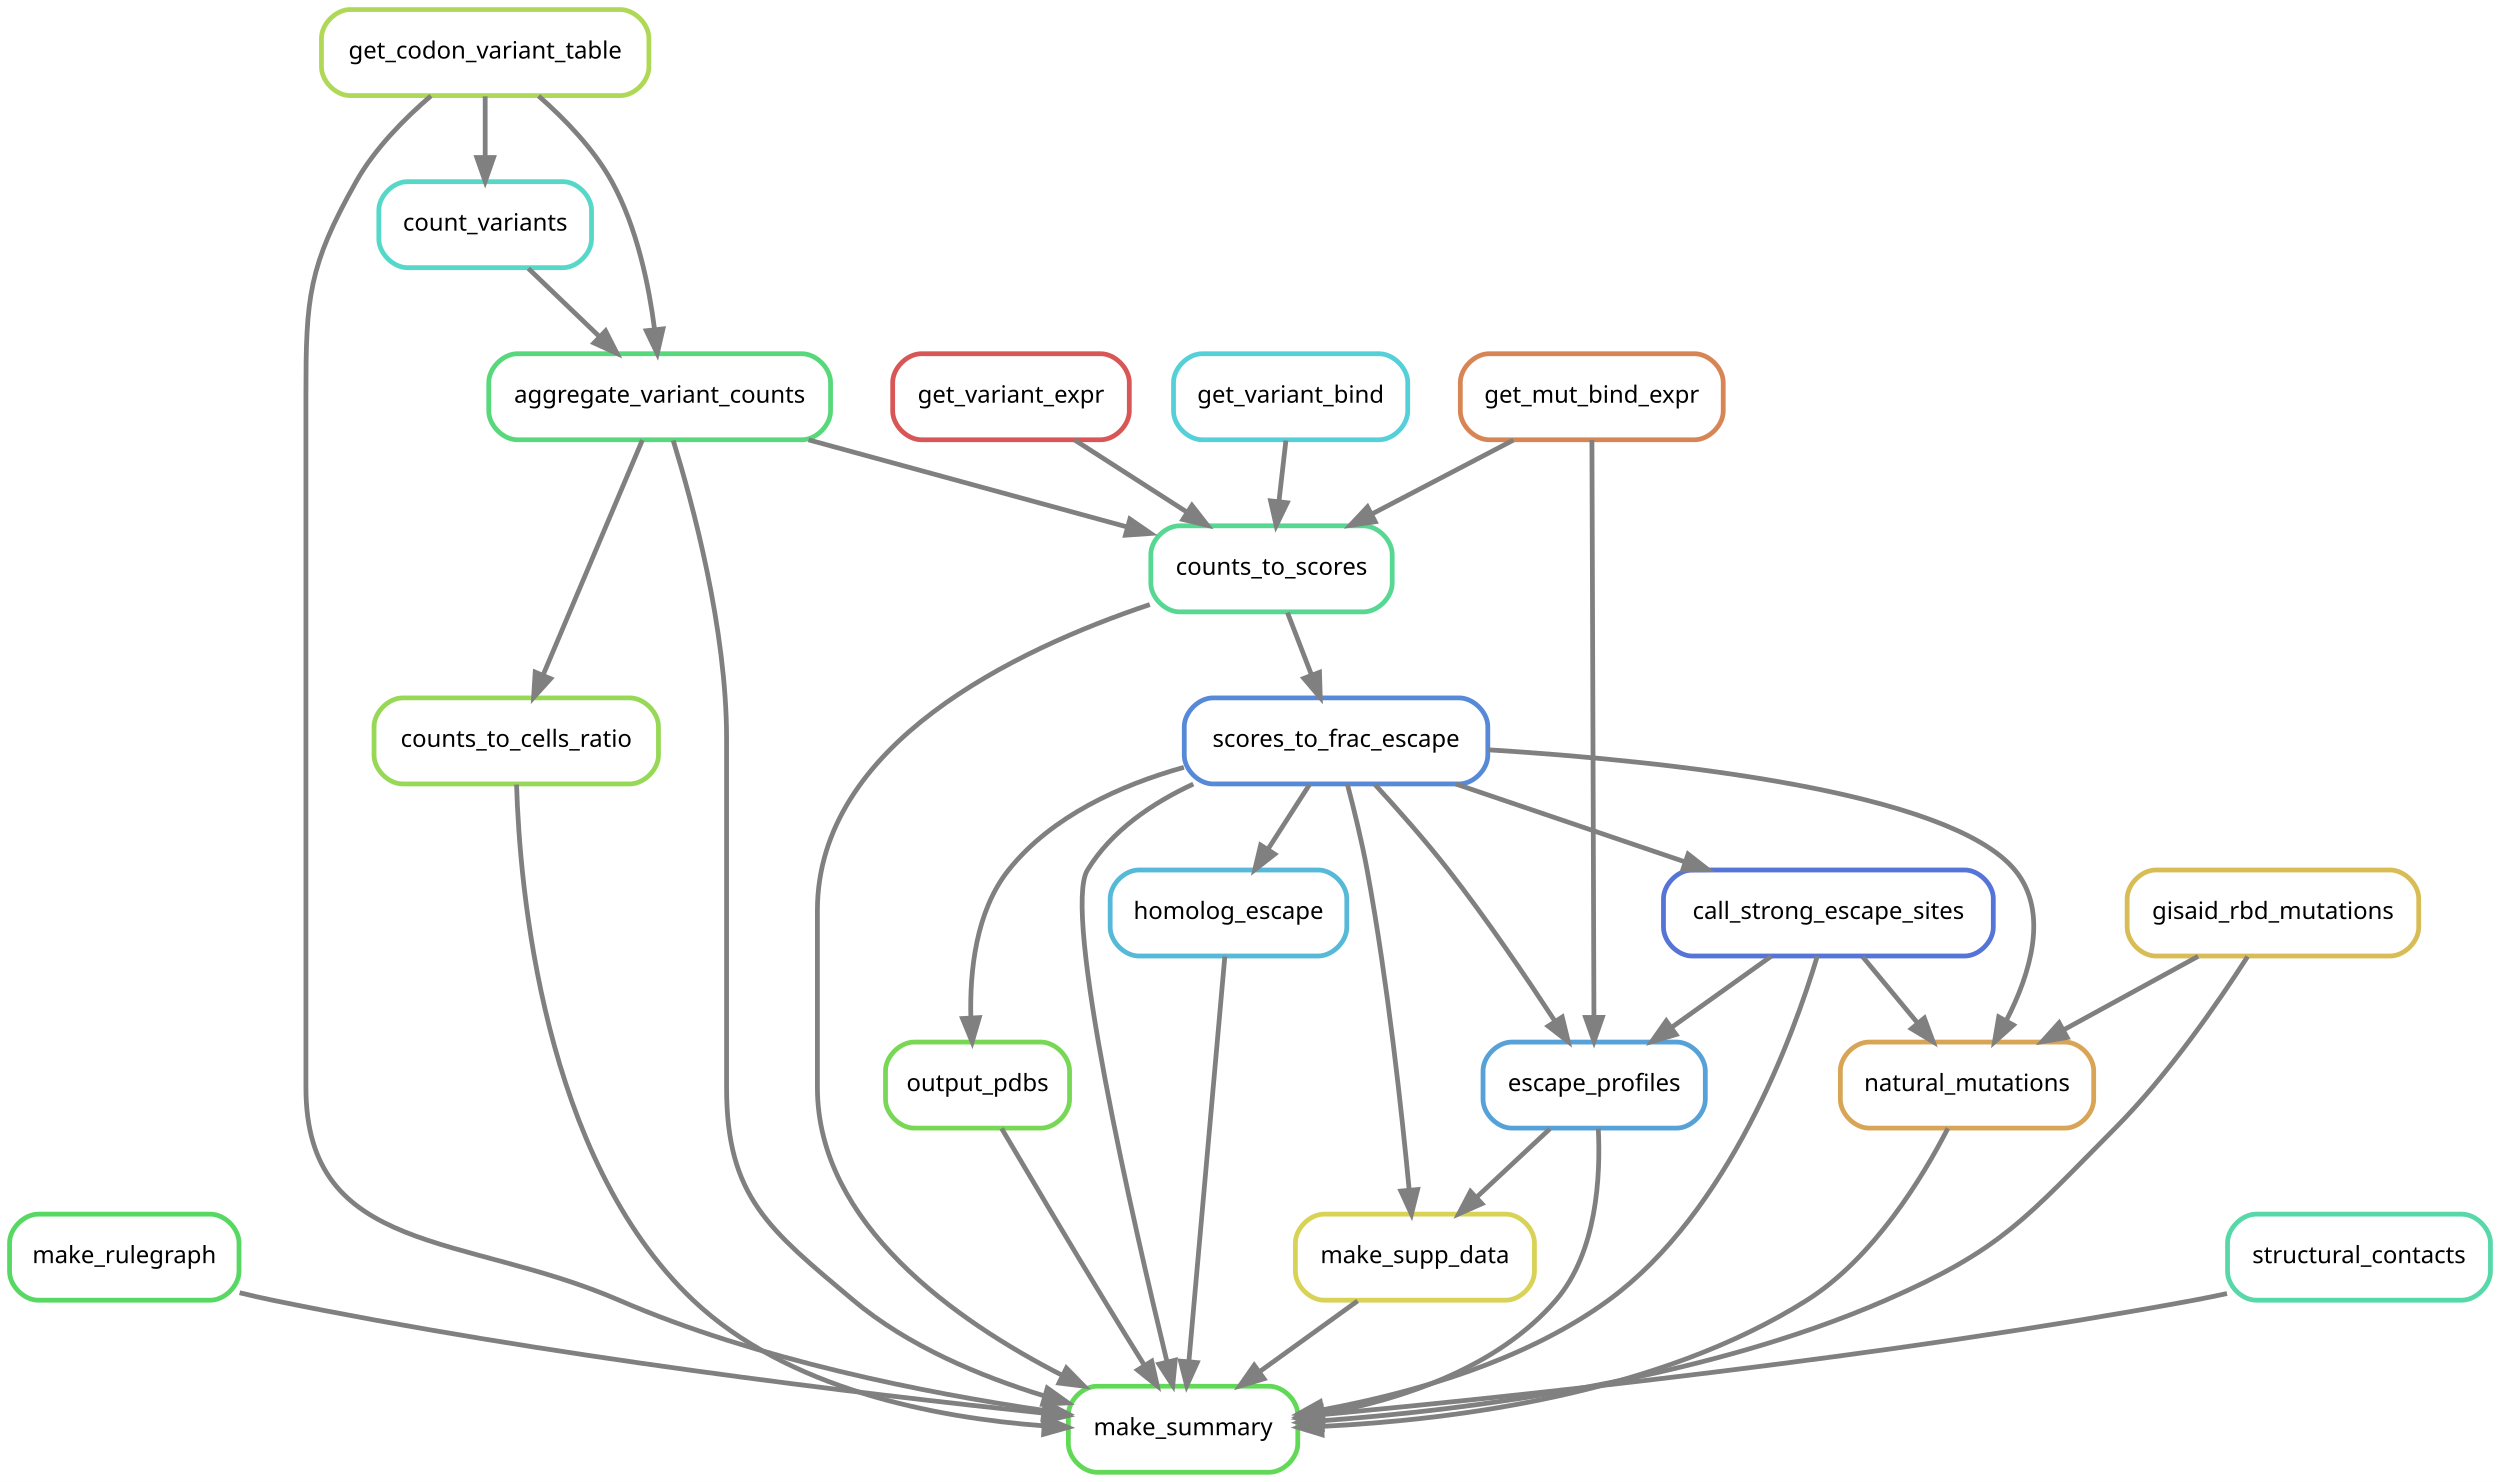
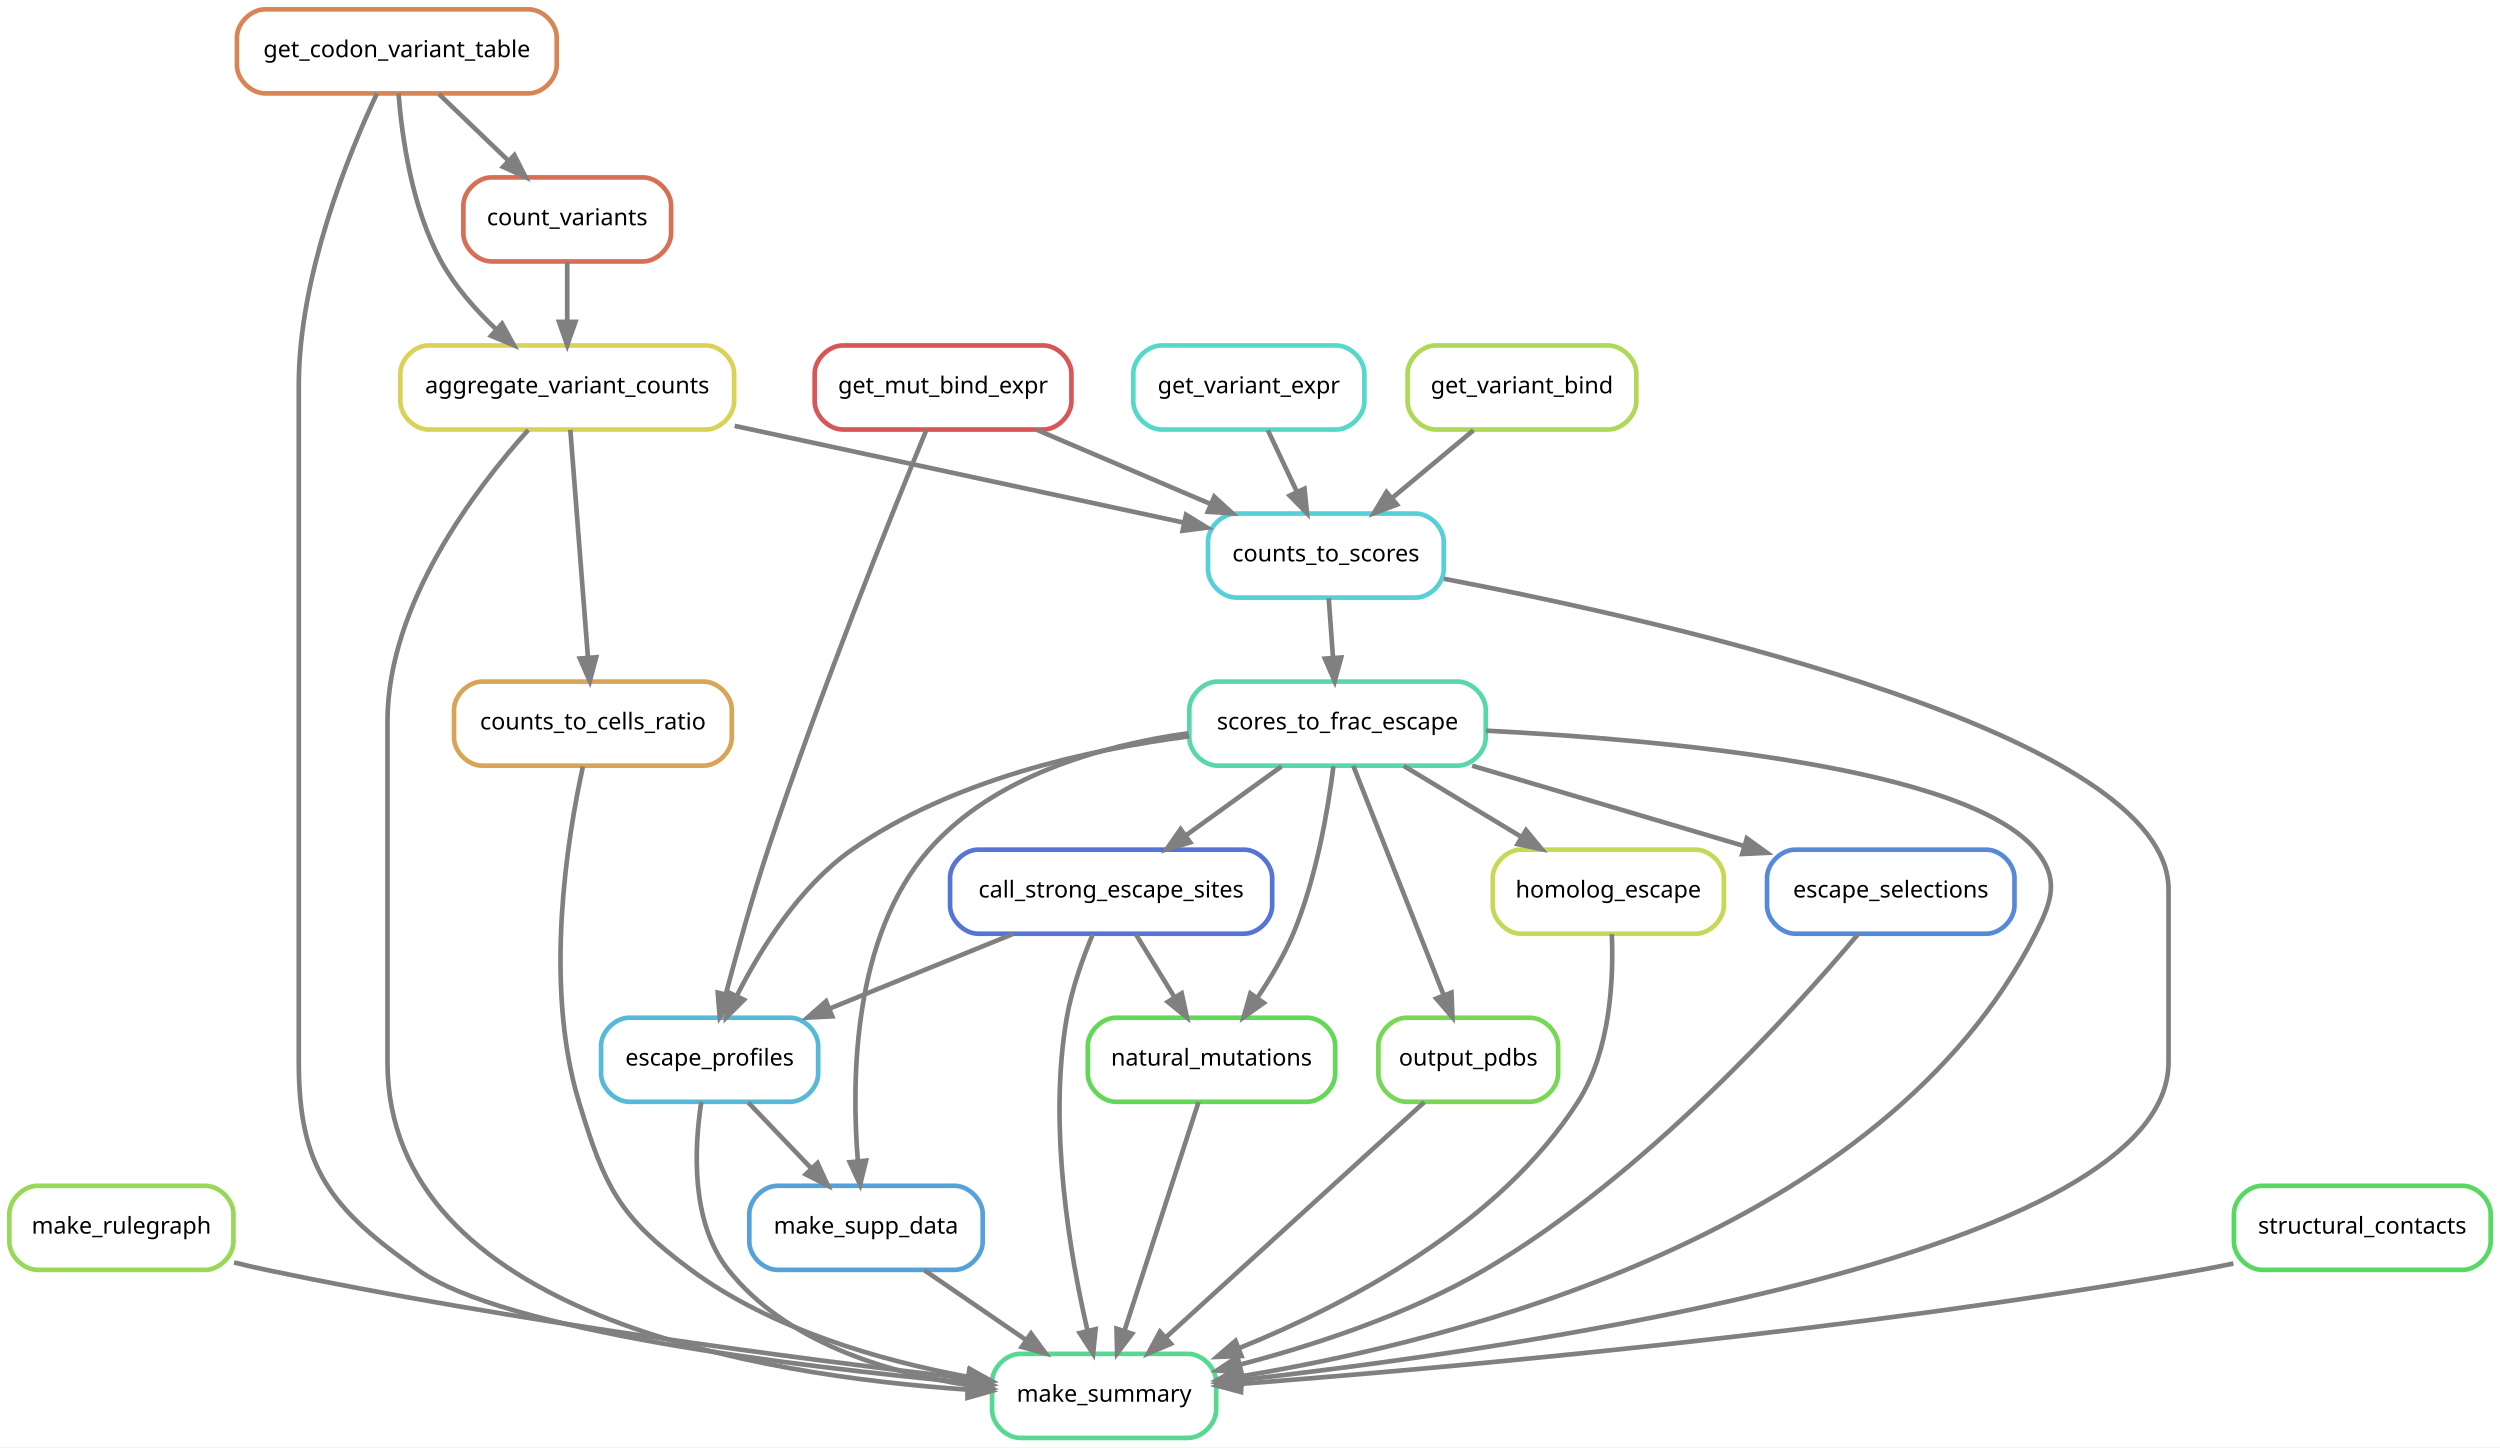
- <svg xmlns="http://www.w3.org/2000/svg" width="1046pt" height="620pt" viewBox="0.00 0.00 1046.00 620.00">
+ <svg xmlns="http://www.w3.org/2000/svg" width="1071pt" height="620pt" viewBox="0.00 0.00 1071.00 620.00">
  <g id="graph0" class="graph" transform="scale(1 1) rotate(0) translate(4 616)">
-     <polygon fill="white" stroke="none" points="-4,4 -4,-616 1042,-616 1042,4 -4,4" />
+     <polygon fill="white" stroke="none" points="-4,4 -4,-616 1067,-616 1067,4 -4,4" />
    <g id="node1" class="node">
-       <path fill="none" stroke="#61d856" stroke-width="2" d="M527,-36C527,-36 455,-36 455,-36 449,-36 443,-30 443,-24 443,-24 443,-12 443,-12 443,-6 449,-0 455,-0 455,-0 527,-0 527,-0 533,-0 539,-6 539,-12 539,-12 539,-24 539,-24 539,-30 533,-36 527,-36" />
-       <text text-anchor="middle" x="491" y="-15.5" font-family="sans" font-size="10.00">make_summary</text>
+       <path fill="none" stroke="#56d892" stroke-width="2" d="M505,-36C505,-36 433,-36 433,-36 427,-36 421,-30 421,-24 421,-24 421,-12 421,-12 421,-6 427,-0 433,-0 433,-0 505,-0 505,-0 511,-0 517,-6 517,-12 517,-12 517,-24 517,-24 517,-30 511,-36 505,-36" />
+       <text text-anchor="middle" x="469" y="-15.5" font-family="sans" font-size="10.00">make_summary</text>
    </g>
    <g id="node2" class="node">
-       <path fill="none" stroke="#56d863" stroke-width="2" d="M84,-108C84,-108 12,-108 12,-108 6,-108 0,-102 0,-96 0,-96 0,-84 0,-84 0,-78 6,-72 12,-72 12,-72 84,-72 84,-72 90,-72 96,-78 96,-84 96,-84 96,-96 96,-96 96,-102 90,-108 84,-108" />
+       <path fill="none" stroke="#97d856" stroke-width="2" d="M84,-108C84,-108 12,-108 12,-108 6,-108 0,-102 0,-96 0,-96 0,-84 0,-84 0,-78 6,-72 12,-72 12,-72 84,-72 84,-72 90,-72 96,-78 96,-84 96,-84 96,-96 96,-96 96,-102 90,-108 84,-108" />
      <text text-anchor="middle" x="48" y="-87.5" font-family="sans" font-size="10.00">make_rulegraph</text>
    </g>
+     <g id="edge9" class="edge">
+       <path fill="none" stroke="grey" stroke-width="2" d="M96.262,-75.159C100.888,-74.016 105.522,-72.941 110,-72 215.044,-49.93 339.275,-33.761 410.63,-25.415" />
+       <polygon fill="grey" stroke="grey" stroke-width="2" points="411.235,-28.868 420.766,-24.24 410.429,-21.915 411.235,-28.868" />
+     </g>
+     <g id="node3" class="node">
+       <path fill="none" stroke="#d88556" stroke-width="2" d="M222.5,-612C222.5,-612 109.5,-612 109.5,-612 103.5,-612 97.5,-606 97.5,-600 97.5,-600 97.5,-588 97.5,-588 97.5,-582 103.5,-576 109.5,-576 109.5,-576 222.5,-576 222.5,-576 228.5,-576 234.5,-582 234.5,-588 234.5,-588 234.5,-600 234.5,-600 234.5,-606 228.5,-612 222.5,-612" />
+       <text text-anchor="middle" x="166" y="-591.5" font-family="sans" font-size="10.00">get_codon_variant_table</text>
+     </g>
+     <g id="edge4" class="edge">
+       <path fill="none" stroke="grey" stroke-width="2" d="M157.501,-575.993C145.228,-549.822 124,-497.79 124,-451 124,-451 124,-451 124,-161 124,-115.41 137.748,-98.281 175,-72 212.136,-45.801 336.216,-30.634 410.791,-23.672" />
+       <polygon fill="grey" stroke="grey" stroke-width="2" points="411.331,-27.138 420.972,-22.744 410.695,-20.167 411.331,-27.138" />
+     </g>
+     <g id="node4" class="node">
+       <path fill="none" stroke="#d8d356" stroke-width="2" d="M298.5,-468C298.5,-468 179.5,-468 179.5,-468 173.5,-468 167.5,-462 167.5,-456 167.5,-456 167.5,-444 167.5,-444 167.5,-438 173.5,-432 179.5,-432 179.5,-432 298.5,-432 298.5,-432 304.5,-432 310.5,-438 310.5,-444 310.5,-444 310.5,-456 310.5,-456 310.5,-462 304.5,-468 298.5,-468" />
+       <text text-anchor="middle" x="239" y="-447.5" font-family="sans" font-size="10.00">aggregate_variant_counts</text>
+     </g>
+     <g id="edge16" class="edge">
+       <path fill="none" stroke="grey" stroke-width="2" d="M166.736,-575.918C168.18,-557.215 172.444,-526.846 185,-504 190.921,-493.226 199.73,-483.247 208.523,-474.921" />
+       <polygon fill="grey" stroke="grey" stroke-width="2" points="211.072,-477.336 216.174,-468.051 206.395,-472.128 211.072,-477.336" />
+     </g>
+     <g id="node16" class="node">
+       <path fill="none" stroke="#d86e56" stroke-width="2" d="M271.5,-540C271.5,-540 206.5,-540 206.5,-540 200.5,-540 194.5,-534 194.5,-528 194.5,-528 194.5,-516 194.5,-516 194.5,-510 200.5,-504 206.5,-504 206.5,-504 271.5,-504 271.5,-504 277.5,-504 283.5,-510 283.5,-516 283.5,-516 283.5,-528 283.5,-528 283.5,-534 277.5,-540 271.5,-540" />
+       <text text-anchor="middle" x="239" y="-519.5" font-family="sans" font-size="10.00">count_variants</text>
+     </g>
+     <g id="edge34" class="edge">
+       <path fill="none" stroke="grey" stroke-width="2" d="M184.045,-575.697C193.062,-567.05 204.118,-556.449 213.943,-547.027" />
+       <polygon fill="grey" stroke="grey" stroke-width="2" points="216.367,-549.552 221.163,-540.104 211.522,-544.499 216.367,-549.552" />
+     </g>
+     <g id="edge13" class="edge">
+       <path fill="none" stroke="grey" stroke-width="2" d="M222.292,-431.812C199.646,-406.622 162,-357.199 162,-307 162,-307 162,-307 162,-161 162,-52.685 321.368,-26.737 410.456,-20.694" />
+       <polygon fill="grey" stroke="grey" stroke-width="2" points="410.927,-24.171 420.694,-20.065 410.498,-17.184 410.927,-24.171" />
+     </g>
+     <g id="node5" class="node">
+       <path fill="none" stroke="#d8a456" stroke-width="2" d="M297.5,-324C297.5,-324 202.5,-324 202.5,-324 196.5,-324 190.5,-318 190.5,-312 190.5,-312 190.5,-300 190.5,-300 190.5,-294 196.5,-288 202.5,-288 202.5,-288 297.5,-288 297.5,-288 303.5,-288 309.5,-294 309.5,-300 309.5,-300 309.5,-312 309.5,-312 309.5,-318 303.5,-324 297.5,-324" />
+       <text text-anchor="middle" x="250" y="-303.5" font-family="sans" font-size="10.00">counts_to_cells_ratio</text>
+     </g>
+     <g id="edge17" class="edge">
+       <path fill="none" stroke="grey" stroke-width="2" d="M240.327,-431.871C242.202,-407.67 245.646,-363.211 247.878,-334.393" />
+       <polygon fill="grey" stroke="grey" stroke-width="2" points="251.386,-334.43 248.668,-324.189 244.406,-333.889 251.386,-334.43" />
+     </g>
+     <g id="node6" class="node">
+       <path fill="none" stroke="#56d0d8" stroke-width="2" d="M602.5,-396C602.5,-396 525.5,-396 525.5,-396 519.5,-396 513.5,-390 513.5,-384 513.5,-384 513.5,-372 513.5,-372 513.5,-366 519.5,-360 525.5,-360 525.5,-360 602.5,-360 602.5,-360 608.5,-360 614.5,-366 614.5,-372 614.5,-372 614.5,-384 614.5,-384 614.5,-390 608.5,-396 602.5,-396" />
+       <text text-anchor="middle" x="564" y="-375.5" font-family="sans" font-size="10.00">counts_to_scores</text>
+     </g>
+     <g id="edge21" class="edge">
+       <path fill="none" stroke="grey" stroke-width="2" d="M310.725,-433.552C368.446,-421.119 448.665,-403.841 503.252,-392.084" />
+       <polygon fill="grey" stroke="grey" stroke-width="2" points="504.096,-395.483 513.135,-389.956 502.622,-388.64 504.096,-395.483" />
+     </g>
+     <g id="edge6" class="edge">
+       <path fill="none" stroke="grey" stroke-width="2" d="M245.729,-287.609C239.14,-257.566 228.762,-194.329 244,-144 255.145,-107.191 261.08,-94.871 292,-72 326.652,-46.369 373.69,-33.043 410.566,-26.166" />
+       <polygon fill="grey" stroke="grey" stroke-width="2" points="411.433,-29.567 420.678,-24.392 410.224,-22.672 411.433,-29.567" />
+     </g>
+     <g id="edge2" class="edge">
+       <path fill="none" stroke="grey" stroke-width="2" d="M614.576,-368.059C713.928,-349.053 925,-300.917 925,-235 925,-235 925,-235 925,-161 925,-78.637 650.383,-38.59 527.374,-24.784" />
+       <polygon fill="grey" stroke="grey" stroke-width="2" points="527.692,-21.298 517.368,-23.681 526.925,-28.256 527.692,-21.298" />
+     </g>
+     <g id="node7" class="node">
+       <path fill="none" stroke="#56d8a9" stroke-width="2" d="M620.5,-324C620.5,-324 517.5,-324 517.5,-324 511.5,-324 505.5,-318 505.5,-312 505.5,-312 505.5,-300 505.5,-300 505.5,-294 511.5,-288 517.5,-288 517.5,-288 620.5,-288 620.5,-288 626.5,-288 632.5,-294 632.5,-300 632.5,-300 632.5,-312 632.5,-312 632.5,-318 626.5,-324 620.5,-324" />
+       <text text-anchor="middle" x="569" y="-303.5" font-family="sans" font-size="10.00">scores_to_frac_escape</text>
+     </g>
+     <g id="edge22" class="edge">
+       <path fill="none" stroke="grey" stroke-width="2" d="M565.236,-359.697C565.787,-351.983 566.449,-342.712 567.063,-334.112" />
+       <polygon fill="grey" stroke="grey" stroke-width="2" points="570.557,-334.328 567.778,-324.104 563.575,-333.83 570.557,-334.328" />
+     </g>
+     <g id="edge14" class="edge">
+       <path fill="none" stroke="grey" stroke-width="2" d="M632.649,-302.972C711.359,-298.967 838.576,-287.098 868,-252 878.279,-239.739 875.243,-230.267 868,-216 802.875,-87.727 621.378,-41.831 527.266,-26.34" />
+       <polygon fill="grey" stroke="grey" stroke-width="2" points="527.761,-22.875 517.336,-24.765 526.664,-29.789 527.761,-22.875" />
+     </g>
+     <g id="node8" class="node">
+       <path fill="none" stroke="#5673d8" stroke-width="2" d="M529,-252C529,-252 415,-252 415,-252 409,-252 403,-246 403,-240 403,-240 403,-228 403,-228 403,-222 409,-216 415,-216 415,-216 529,-216 529,-216 535,-216 541,-222 541,-228 541,-228 541,-240 541,-240 541,-246 535,-252 529,-252" />
+       <text text-anchor="middle" x="472" y="-231.5" font-family="sans" font-size="10.00">call_strong_escape_sites</text>
+     </g>
+     <g id="edge23" class="edge">
+       <path fill="none" stroke="grey" stroke-width="2" d="M545.022,-287.697C532.689,-278.796 517.484,-267.823 504.147,-258.199" />
+       <polygon fill="grey" stroke="grey" stroke-width="2" points="505.859,-255.118 495.702,-252.104 501.763,-260.794 505.859,-255.118" />
+     </g>
+     <g id="node9" class="node">
+       <path fill="none" stroke="#56b9d8" stroke-width="2" d="M334.5,-180C334.5,-180 265.5,-180 265.5,-180 259.5,-180 253.5,-174 253.5,-168 253.5,-168 253.5,-156 253.5,-156 253.5,-150 259.5,-144 265.5,-144 265.5,-144 334.5,-144 334.5,-144 340.5,-144 346.5,-150 346.5,-156 346.5,-156 346.5,-168 346.5,-168 346.5,-174 340.5,-180 334.5,-180" />
+       <text text-anchor="middle" x="300" y="-159.5" font-family="sans" font-size="10.00">escape_profiles</text>
+     </g>
+     <g id="edge26" class="edge">
+       <path fill="none" stroke="grey" stroke-width="2" d="M505.456,-300.556C461.552,-294.832 403.617,-281.768 361,-252 338.565,-236.329 321.87,-209.559 311.67,-189.462" />
+       <polygon fill="grey" stroke="grey" stroke-width="2" points="314.698,-187.684 307.188,-180.21 308.398,-190.735 314.698,-187.684" />
+     </g>
+     <g id="node10" class="node">
+       <path fill="none" stroke="#78d856" stroke-width="2" d="M651.5,-180C651.5,-180 598.5,-180 598.5,-180 592.5,-180 586.5,-174 586.5,-168 586.5,-168 586.5,-156 586.5,-156 586.5,-150 592.5,-144 598.5,-144 598.5,-144 651.5,-144 651.5,-144 657.5,-144 663.5,-150 663.5,-156 663.5,-156 663.5,-168 663.5,-168 663.5,-174 657.5,-180 651.5,-180" />
+       <text text-anchor="middle" x="625" y="-159.5" font-family="sans" font-size="10.00">output_pdbs</text>
+     </g>
+     <g id="edge27" class="edge">
+       <path fill="none" stroke="grey" stroke-width="2" d="M575.755,-287.871C585.383,-263.457 603.142,-218.426 614.496,-189.635" />
+       <polygon fill="grey" stroke="grey" stroke-width="2" points="617.808,-190.776 618.221,-180.189 611.296,-188.208 617.808,-190.776" />
+     </g>
+     <g id="node11" class="node">
+       <path fill="none" stroke="#61d856" stroke-width="2" d="M556,-180C556,-180 474,-180 474,-180 468,-180 462,-174 462,-168 462,-168 462,-156 462,-156 462,-150 468,-144 474,-144 474,-144 556,-144 556,-144 562,-144 568,-150 568,-156 568,-156 568,-168 568,-168 568,-174 562,-180 556,-180" />
+       <text text-anchor="middle" x="515" y="-159.5" font-family="sans" font-size="10.00">natural_mutations</text>
+     </g>
+     <g id="edge29" class="edge">
+       <path fill="none" stroke="grey" stroke-width="2" d="M567.242,-287.7C564.937,-269.338 559.957,-239.751 550,-216 546.013,-206.49 540.269,-196.856 534.583,-188.457" />
+       <polygon fill="grey" stroke="grey" stroke-width="2" points="537.384,-186.356 528.754,-180.209 531.667,-190.395 537.384,-186.356" />
+     </g>
+     <g id="node12" class="node">
+       <path fill="none" stroke="#c6d856" stroke-width="2" d="M722.5,-252C722.5,-252 647.5,-252 647.5,-252 641.5,-252 635.5,-246 635.5,-240 635.5,-240 635.5,-228 635.5,-228 635.5,-222 641.5,-216 647.5,-216 647.5,-216 722.5,-216 722.5,-216 728.5,-216 734.5,-222 734.5,-228 734.5,-228 734.5,-240 734.5,-240 734.5,-246 728.5,-252 722.5,-252" />
+       <text text-anchor="middle" x="685" y="-231.5" font-family="sans" font-size="10.00">homolog_escape</text>
+     </g>
+     <g id="edge30" class="edge">
+       <path fill="none" stroke="grey" stroke-width="2" d="M597.377,-287.876C612.544,-278.724 631.405,-267.342 647.739,-257.485" />
+       <polygon fill="grey" stroke="grey" stroke-width="2" points="649.761,-260.353 656.514,-252.19 646.144,-254.36 649.761,-260.353" />
+     </g>
+     <g id="node13" class="node">
+       <path fill="none" stroke="#568ad8" stroke-width="2" d="M847,-252C847,-252 765,-252 765,-252 759,-252 753,-246 753,-240 753,-240 753,-228 753,-228 753,-222 759,-216 765,-216 765,-216 847,-216 847,-216 853,-216 859,-222 859,-228 859,-228 859,-240 859,-240 859,-246 853,-252 847,-252" />
+       <text text-anchor="middle" x="806" y="-231.5" font-family="sans" font-size="10.00">escape_selections</text>
+     </g>
+     <g id="edge31" class="edge">
+       <path fill="none" stroke="grey" stroke-width="2" d="M626.674,-287.966C661.867,-277.571 706.88,-264.276 743.004,-253.607" />
+       <polygon fill="grey" stroke="grey" stroke-width="2" points="744.342,-256.861 752.941,-250.671 742.359,-250.147 744.342,-256.861" />
+     </g>
+     <g id="node14" class="node">
+       <path fill="none" stroke="#56a2d8" stroke-width="2" d="M405,-108C405,-108 329,-108 329,-108 323,-108 317,-102 317,-96 317,-96 317,-84 317,-84 317,-78 323,-72 329,-72 329,-72 405,-72 405,-72 411,-72 417,-78 417,-84 417,-84 417,-96 417,-96 417,-102 411,-108 405,-108" />
+       <text text-anchor="middle" x="367" y="-87.5" font-family="sans" font-size="10.00">make_supp_data</text>
+     </g>
+     <g id="edge33" class="edge">
+       <path fill="none" stroke="grey" stroke-width="2" d="M505.08,-301.887C467.338,-296.571 421.676,-283.463 394,-252 361.429,-214.972 360.661,-153.901 363.511,-118.576" />
+       <polygon fill="grey" stroke="grey" stroke-width="2" points="367.007,-118.784 364.48,-108.495 360.039,-118.114 367.007,-118.784" />
+     </g>
+     <g id="edge11" class="edge">
+       <path fill="none" stroke="grey" stroke-width="2" d="M464.107,-215.745C459.893,-205.577 455.143,-192.327 453,-180 444.875,-133.257 454.437,-78.108 461.883,-45.994" />
+       <polygon fill="grey" stroke="grey" stroke-width="2" points="465.344,-46.575 464.299,-36.032 458.541,-44.925 465.344,-46.575" />
+     </g>
+     <g id="edge24" class="edge">
+       <path fill="none" stroke="grey" stroke-width="2" d="M429.924,-215.876C406.202,-206.222 376.384,-194.087 351.299,-183.878" />
+       <polygon fill="grey" stroke="grey" stroke-width="2" points="352.521,-180.596 341.939,-180.068 349.882,-187.08 352.521,-180.596" />
+     </g>
+     <g id="edge28" class="edge">
+       <path fill="none" stroke="grey" stroke-width="2" d="M482.629,-215.697C487.628,-207.559 493.691,-197.689 499.212,-188.701" />
+       <polygon fill="grey" stroke="grey" stroke-width="2" points="502.241,-190.457 504.493,-180.104 496.277,-186.793 502.241,-190.457" />
+     </g>
+     <g id="edge7" class="edge">
+       <path fill="none" stroke="grey" stroke-width="2" d="M296.44,-143.915C293.411,-124.36 291.791,-92.409 308,-72 332.486,-41.17 375.354,-28.088 410.701,-22.625" />
+       <polygon fill="grey" stroke="grey" stroke-width="2" points="411.494,-26.049 420.924,-21.22 410.541,-19.114 411.494,-26.049" />
+     </g>
+     <g id="edge32" class="edge">
+       <path fill="none" stroke="grey" stroke-width="2" d="M316.562,-143.697C324.675,-135.22 334.588,-124.864 343.471,-115.583" />
+       <polygon fill="grey" stroke="grey" stroke-width="2" points="346.243,-117.749 350.629,-108.104 341.186,-112.908 346.243,-117.749" />
+     </g>
+     <g id="edge1" class="edge">
+       <path fill="none" stroke="grey" stroke-width="2" d="M606.183,-143.871C578.541,-118.711 526.845,-71.653 495.412,-43.041" />
+       <polygon fill="grey" stroke="grey" stroke-width="2" points="497.635,-40.332 487.884,-36.189 492.923,-45.509 497.635,-40.332" />
+     </g>
+     <g id="edge5" class="edge">
+       <path fill="none" stroke="grey" stroke-width="2" d="M509.451,-143.871C501.577,-119.564 487.082,-74.819 477.751,-46.013" />
+       <polygon fill="grey" stroke="grey" stroke-width="2" points="480.98,-44.624 474.568,-36.189 474.321,-46.781 480.98,-44.624" />
+     </g>
    <g id="edge3" class="edge">
-       <path fill="none" stroke="grey" stroke-width="2" d="M96.254,-75.12C100.881,-73.985 105.518,-72.922 110,-72 223.234,-48.702 357.542,-32.678 432.647,-24.744" />
-       <polygon fill="grey" stroke="grey" stroke-width="2" points="433.262,-28.199 442.844,-23.678 432.534,-21.237 433.262,-28.199" />
-     </g>
-     <g id="node3" class="node">
-       <path fill="none" stroke="#afd856" stroke-width="2" d="M255.5,-612C255.5,-612 142.5,-612 142.5,-612 136.5,-612 130.5,-606 130.5,-600 130.5,-600 130.5,-588 130.5,-588 130.5,-582 136.5,-576 142.5,-576 142.5,-576 255.5,-576 255.5,-576 261.5,-576 267.5,-582 267.5,-588 267.5,-588 267.5,-600 267.5,-600 267.5,-606 261.5,-612 255.5,-612" />
-       <text text-anchor="middle" x="199" y="-591.5" font-family="sans" font-size="10.00">get_codon_variant_table</text>
+       <path fill="none" stroke="grey" stroke-width="2" d="M686.498,-215.825C687.305,-196.764 685.993,-165.82 672,-144 638.348,-91.522 574.021,-57.525 526.765,-38.428" />
+       <polygon fill="grey" stroke="grey" stroke-width="2" points="527.844,-35.091 517.257,-34.692 525.285,-41.606 527.844,-35.091" />
+     </g>
+     <g id="edge10" class="edge">
+       <path fill="none" stroke="grey" stroke-width="2" d="M792.021,-215.849C764.619,-183.289 700.514,-112.189 632,-72 599.551,-52.966 559.4,-39.806 527.067,-31.361" />
+       <polygon fill="grey" stroke="grey" stroke-width="2" points="527.854,-27.949 517.301,-28.89 526.136,-34.736 527.854,-27.949" />
+     </g>
+     <g id="edge12" class="edge">
+       <path fill="none" stroke="grey" stroke-width="2" d="M391.952,-71.876C405.042,-62.893 421.26,-51.763 435.436,-42.034" />
+       <polygon fill="grey" stroke="grey" stroke-width="2" points="437.687,-44.734 443.952,-36.19 433.726,-38.962 437.687,-44.734" />
+     </g>
+     <g id="node15" class="node">
+       <path fill="none" stroke="#56d863" stroke-width="2" d="M1051,-108C1051,-108 965,-108 965,-108 959,-108 953,-102 953,-96 953,-96 953,-84 953,-84 953,-78 959,-72 965,-72 965,-72 1051,-72 1051,-72 1057,-72 1063,-78 1063,-84 1063,-84 1063,-96 1063,-96 1063,-102 1057,-108 1051,-108" />
+       <text text-anchor="middle" x="1008" y="-87.5" font-family="sans" font-size="10.00">structural_contacts</text>
    </g>
    <g id="edge8" class="edge">
-       <path fill="none" stroke="grey" stroke-width="2" d="M176.298,-575.88C165.295,-566.444 152.804,-553.847 145,-540 125.045,-504.594 124,-491.642 124,-451 124,-451 124,-451 124,-161 124,-90.612 190.413,-99.982 255,-72 312.737,-46.986 383.738,-33.096 432.695,-25.879" />
-       <polygon fill="grey" stroke="grey" stroke-width="2" points="433.389,-29.315 442.795,-24.438 432.401,-22.385 433.389,-29.315" />
-     </g>
-     <g id="node4" class="node">
-       <path fill="none" stroke="#56d87b" stroke-width="2" d="M331.5,-468C331.5,-468 212.5,-468 212.5,-468 206.5,-468 200.5,-462 200.5,-456 200.5,-456 200.5,-444 200.5,-444 200.5,-438 206.5,-432 212.5,-432 212.5,-432 331.5,-432 331.5,-432 337.5,-432 343.5,-438 343.5,-444 343.5,-444 343.5,-456 343.5,-456 343.5,-462 337.5,-468 331.5,-468" />
-       <text text-anchor="middle" x="272" y="-447.5" font-family="sans" font-size="10.00">aggregate_variant_counts</text>
-     </g>
-     <g id="edge16" class="edge">
-       <path fill="none" stroke="grey" stroke-width="2" d="M221.337,-575.836C232.151,-566.388 244.407,-553.793 252,-540 262.534,-520.864 267.523,-496.513 269.884,-478.121" />
-       <polygon fill="grey" stroke="grey" stroke-width="2" points="273.375,-478.388 270.992,-468.065 266.417,-477.621 273.375,-478.388" />
-     </g>
-     <g id="node16" class="node">
-       <path fill="none" stroke="#56d8c9" stroke-width="2" d="M231.5,-540C231.5,-540 166.5,-540 166.5,-540 160.5,-540 154.5,-534 154.5,-528 154.5,-528 154.5,-516 154.5,-516 154.5,-510 160.5,-504 166.5,-504 166.5,-504 231.5,-504 231.5,-504 237.5,-504 243.5,-510 243.5,-516 243.5,-516 243.5,-528 243.5,-528 243.5,-534 237.5,-540 231.5,-540" />
-       <text text-anchor="middle" x="199" y="-519.5" font-family="sans" font-size="10.00">count_variants</text>
-     </g>
-     <g id="edge34" class="edge">
-       <path fill="none" stroke="grey" stroke-width="2" d="M199,-575.697C199,-567.983 199,-558.712 199,-550.112" />
-       <polygon fill="grey" stroke="grey" stroke-width="2" points="202.5,-550.104 199,-540.104 195.5,-550.104 202.5,-550.104" />
-     </g>
-     <g id="edge4" class="edge">
-       <path fill="none" stroke="grey" stroke-width="2" d="M277.666,-431.728C285.848,-405.21 300,-352.732 300,-307 300,-307 300,-307 300,-161 300,-114.962 317.794,-101.665 353,-72 375.798,-52.79 406.319,-40.101 432.861,-31.971" />
-       <polygon fill="grey" stroke="grey" stroke-width="2" points="434.191,-35.229 442.815,-29.073 432.235,-28.508 434.191,-35.229" />
-     </g>
-     <g id="node5" class="node">
-       <path fill="none" stroke="#97d856" stroke-width="2" d="M259.5,-324C259.5,-324 164.5,-324 164.5,-324 158.5,-324 152.5,-318 152.5,-312 152.5,-312 152.5,-300 152.5,-300 152.5,-294 158.5,-288 164.5,-288 164.5,-288 259.5,-288 259.5,-288 265.5,-288 271.5,-294 271.5,-300 271.5,-300 271.5,-312 271.5,-312 271.5,-318 265.5,-324 259.5,-324" />
-       <text text-anchor="middle" x="212" y="-303.5" font-family="sans" font-size="10.00">counts_to_cells_ratio</text>
-     </g>
-     <g id="edge17" class="edge">
-       <path fill="none" stroke="grey" stroke-width="2" d="M264.763,-431.871C254.447,-407.457 235.419,-362.426 223.254,-333.635" />
-       <polygon fill="grey" stroke="grey" stroke-width="2" points="226.379,-332.038 219.263,-324.189 219.931,-334.763 226.379,-332.038" />
-     </g>
-     <g id="node6" class="node">
-       <path fill="none" stroke="#56d892" stroke-width="2" d="M566.5,-396C566.5,-396 489.5,-396 489.5,-396 483.5,-396 477.5,-390 477.5,-384 477.5,-384 477.5,-372 477.5,-372 477.5,-366 483.5,-360 489.5,-360 489.5,-360 566.5,-360 566.5,-360 572.5,-360 578.5,-366 578.5,-372 578.5,-372 578.5,-384 578.5,-384 578.5,-390 572.5,-396 566.5,-396" />
-       <text text-anchor="middle" x="528" y="-375.5" font-family="sans" font-size="10.00">counts_to_scores</text>
+       <path fill="none" stroke="grey" stroke-width="2" d="M952.773,-74.727C948.13,-73.73 943.494,-72.803 939,-72 792.045,-45.725 616.778,-30.039 527.526,-23.154" />
+       <polygon fill="grey" stroke="grey" stroke-width="2" points="527.573,-19.648 517.336,-22.378 527.041,-26.628 527.573,-19.648" />
+     </g>
+     <g id="edge15" class="edge">
+       <path fill="none" stroke="grey" stroke-width="2" d="M239,-503.697C239,-495.983 239,-486.712 239,-478.112" />
+       <polygon fill="grey" stroke="grey" stroke-width="2" points="242.5,-478.104 239,-468.104 235.5,-478.104 242.5,-478.104" />
+     </g>
+     <g id="node17" class="node">
+       <path fill="none" stroke="#d85656" stroke-width="2" d="M443,-468C443,-468 357,-468 357,-468 351,-468 345,-462 345,-456 345,-456 345,-444 345,-444 345,-438 351,-432 357,-432 357,-432 443,-432 443,-432 449,-432 455,-438 455,-444 455,-444 455,-456 455,-456 455,-462 449,-468 443,-468" />
+       <text text-anchor="middle" x="400" y="-447.5" font-family="sans" font-size="10.00">get_mut_bind_expr</text>
+     </g>
+     <g id="edge20" class="edge">
+       <path fill="none" stroke="grey" stroke-width="2" d="M440.119,-431.876C462.638,-422.264 490.918,-410.193 514.771,-400.013" />
+       <polygon fill="grey" stroke="grey" stroke-width="2" points="516.188,-403.213 524.011,-396.068 513.44,-396.775 516.188,-403.213" />
+     </g>
+     <g id="edge25" class="edge">
+       <path fill="none" stroke="grey" stroke-width="2" d="M392.849,-431.795C378.85,-397.789 347.253,-319.419 325,-252 318.188,-231.361 311.587,-207.652 306.88,-189.898" />
+       <polygon fill="grey" stroke="grey" stroke-width="2" points="310.26,-188.987 304.34,-180.2 303.488,-190.76 310.26,-188.987" />
+     </g>
+     <g id="node18" class="node">
+       <path fill="none" stroke="#56d8c9" stroke-width="2" d="M568.5,-468C568.5,-468 493.5,-468 493.5,-468 487.5,-468 481.5,-462 481.5,-456 481.5,-456 481.5,-444 481.5,-444 481.5,-438 487.5,-432 493.5,-432 493.5,-432 568.5,-432 568.5,-432 574.5,-432 580.5,-438 580.5,-444 580.5,-444 580.5,-456 580.5,-456 580.5,-462 574.5,-468 568.5,-468" />
+       <text text-anchor="middle" x="531" y="-447.5" font-family="sans" font-size="10.00">get_variant_expr</text>
+     </g>
+     <g id="edge19" class="edge">
+       <path fill="none" stroke="grey" stroke-width="2" d="M539.157,-431.697C542.914,-423.728 547.453,-414.1 551.618,-405.264" />
+       <polygon fill="grey" stroke="grey" stroke-width="2" points="554.838,-406.642 555.937,-396.104 548.506,-403.657 554.838,-406.642" />
+     </g>
+     <g id="node19" class="node">
+       <path fill="none" stroke="#afd856" stroke-width="2" d="M685,-468C685,-468 611,-468 611,-468 605,-468 599,-462 599,-456 599,-456 599,-444 599,-444 599,-438 605,-432 611,-432 611,-432 685,-432 685,-432 691,-432 697,-438 697,-444 697,-444 697,-456 697,-456 697,-462 691,-468 685,-468" />
+       <text text-anchor="middle" x="648" y="-447.5" font-family="sans" font-size="10.00">get_variant_bind</text>
    </g>
    <g id="edge18" class="edge">
-       <path fill="none" stroke="grey" stroke-width="2" d="M334.297,-431.966C374.905,-420.862 427.618,-406.448 467.8,-395.461" />
-       <polygon fill="grey" stroke="grey" stroke-width="2" points="468.747,-398.831 477.47,-392.817 466.901,-392.078 468.747,-398.831" />
-     </g>
-     <g id="edge9" class="edge">
-       <path fill="none" stroke="grey" stroke-width="2" d="M212.128,-287.751C213.422,-244.694 222.977,-131.678 286,-72 325.333,-34.755 387.307,-22.827 432.825,-19.411" />
-       <polygon fill="grey" stroke="grey" stroke-width="2" points="433.095,-22.901 442.853,-18.774 432.651,-15.915 433.095,-22.901" />
-     </g>
-     <g id="edge12" class="edge">
-       <path fill="none" stroke="grey" stroke-width="2" d="M477.083,-363.06C420.803,-344.188 338,-304.595 338,-235 338,-235 338,-235 338,-161 338,-103.872 396.015,-63.256 440.597,-40.479" />
-       <polygon fill="grey" stroke="grey" stroke-width="2" points="442.186,-43.598 449.596,-36.026 439.081,-37.324 442.186,-43.598" />
-     </g>
-     <g id="node7" class="node">
-       <path fill="none" stroke="#568ad8" stroke-width="2" d="M606.5,-324C606.5,-324 503.5,-324 503.5,-324 497.5,-324 491.5,-318 491.5,-312 491.5,-312 491.5,-300 491.5,-300 491.5,-294 497.5,-288 503.5,-288 503.5,-288 606.5,-288 606.5,-288 612.5,-288 618.5,-294 618.5,-300 618.5,-300 618.5,-312 618.5,-312 618.5,-318 612.5,-324 606.5,-324" />
-       <text text-anchor="middle" x="555" y="-303.5" font-family="sans" font-size="10.00">scores_to_frac_escape</text>
-     </g>
-     <g id="edge22" class="edge">
-       <path fill="none" stroke="grey" stroke-width="2" d="M534.674,-359.697C537.715,-351.813 541.383,-342.304 544.761,-333.546" />
-       <polygon fill="grey" stroke="grey" stroke-width="2" points="548.069,-334.694 548.403,-324.104 541.538,-332.175 548.069,-334.694" />
-     </g>
-     <g id="edge5" class="edge">
-       <path fill="none" stroke="grey" stroke-width="2" d="M495.271,-287.957C477.973,-279.946 461.058,-268.415 451,-252 440.351,-234.621 470.31,-103.932 484.271,-46.236" />
-       <polygon fill="grey" stroke="grey" stroke-width="2" points="487.711,-46.901 486.678,-36.356 480.91,-45.243 487.711,-46.901" />
-     </g>
-     <g id="node8" class="node">
-       <path fill="none" stroke="#5673d8" stroke-width="2" d="M818,-252C818,-252 704,-252 704,-252 698,-252 692,-246 692,-240 692,-240 692,-228 692,-228 692,-222 698,-216 704,-216 704,-216 818,-216 818,-216 824,-216 830,-222 830,-228 830,-228 830,-240 830,-240 830,-246 824,-252 818,-252" />
-       <text text-anchor="middle" x="761" y="-231.5" font-family="sans" font-size="10.00">call_strong_escape_sites</text>
-     </g>
-     <g id="edge23" class="edge">
-       <path fill="none" stroke="grey" stroke-width="2" d="M605.13,-287.966C634.038,-278.142 670.569,-265.729 700.998,-255.389" />
-       <polygon fill="grey" stroke="grey" stroke-width="2" points="702.303,-258.642 710.645,-252.111 700.051,-252.014 702.303,-258.642" />
-     </g>
-     <g id="node9" class="node">
-       <path fill="none" stroke="#56a2d8" stroke-width="2" d="M697.5,-180C697.5,-180 628.5,-180 628.5,-180 622.5,-180 616.5,-174 616.5,-168 616.5,-168 616.5,-156 616.5,-156 616.5,-150 622.5,-144 628.5,-144 628.5,-144 697.5,-144 697.5,-144 703.5,-144 709.5,-150 709.5,-156 709.5,-156 709.5,-168 709.5,-168 709.5,-174 703.5,-180 697.5,-180" />
-       <text text-anchor="middle" x="663" y="-159.5" font-family="sans" font-size="10.00">escape_profiles</text>
-     </g>
-     <g id="edge26" class="edge">
-       <path fill="none" stroke="grey" stroke-width="2" d="M571.232,-287.804C580.559,-277.655 592.309,-264.405 602,-252 618.007,-231.51 634.589,-207.074 646.417,-188.996" />
-       <polygon fill="grey" stroke="grey" stroke-width="2" points="649.632,-190.47 652.14,-180.176 643.76,-186.66 649.632,-190.47" />
-     </g>
-     <g id="node10" class="node">
-       <path fill="none" stroke="#78d856" stroke-width="2" d="M431.5,-180C431.5,-180 378.5,-180 378.5,-180 372.5,-180 366.5,-174 366.5,-168 366.5,-168 366.5,-156 366.5,-156 366.5,-150 372.5,-144 378.5,-144 378.5,-144 431.5,-144 431.5,-144 437.5,-144 443.5,-150 443.5,-156 443.5,-156 443.5,-168 443.5,-168 443.5,-174 437.5,-180 431.5,-180" />
-       <text text-anchor="middle" x="405" y="-159.5" font-family="sans" font-size="10.00">output_pdbs</text>
-     </g>
-     <g id="edge27" class="edge">
-       <path fill="none" stroke="grey" stroke-width="2" d="M491.337,-294.951C464.77,-287.494 435.971,-274.528 418,-252 404.26,-234.777 401.717,-209.504 402.202,-190.286" />
-       <polygon fill="grey" stroke="grey" stroke-width="2" points="405.71,-190.224 402.753,-180.05 398.72,-189.847 405.71,-190.224" />
-     </g>
-     <g id="node12" class="node">
-       <path fill="none" stroke="#d8a456" stroke-width="2" d="M860,-180C860,-180 778,-180 778,-180 772,-180 766,-174 766,-168 766,-168 766,-156 766,-156 766,-150 772,-144 778,-144 778,-144 860,-144 860,-144 866,-144 872,-150 872,-156 872,-156 872,-168 872,-168 872,-174 866,-180 860,-180" />
-       <text text-anchor="middle" x="819" y="-159.5" font-family="sans" font-size="10.00">natural_mutations</text>
-     </g>
-     <g id="edge29" class="edge">
-       <path fill="none" stroke="grey" stroke-width="2" d="M618.746,-302.282C693.744,-297.59 811.559,-285.036 839,-252 853.609,-234.412 845.379,-208.355 835.424,-188.975" />
-       <polygon fill="grey" stroke="grey" stroke-width="2" points="838.397,-187.118 830.491,-180.065 832.273,-190.509 838.397,-187.118" />
-     </g>
-     <g id="node13" class="node">
-       <path fill="none" stroke="#56b9d8" stroke-width="2" d="M547.5,-252C547.5,-252 472.5,-252 472.5,-252 466.5,-252 460.5,-246 460.5,-240 460.5,-240 460.5,-228 460.5,-228 460.5,-222 466.5,-216 472.5,-216 472.5,-216 547.5,-216 547.5,-216 553.5,-216 559.5,-222 559.5,-228 559.5,-228 559.5,-240 559.5,-240 559.5,-246 553.5,-252 547.5,-252" />
-       <text text-anchor="middle" x="510" y="-231.5" font-family="sans" font-size="10.00">homolog_escape</text>
-     </g>
-     <g id="edge31" class="edge">
-       <path fill="none" stroke="grey" stroke-width="2" d="M543.876,-287.697C538.645,-279.559 532.3,-269.689 526.522,-260.701" />
-       <polygon fill="grey" stroke="grey" stroke-width="2" points="529.347,-258.623 520.996,-252.104 523.459,-262.409 529.347,-258.623" />
-     </g>
-     <g id="node14" class="node">
-       <path fill="none" stroke="#d8d356" stroke-width="2" d="M626,-108C626,-108 550,-108 550,-108 544,-108 538,-102 538,-96 538,-96 538,-84 538,-84 538,-78 544,-72 550,-72 550,-72 626,-72 626,-72 632,-72 638,-78 638,-84 638,-84 638,-96 638,-96 638,-102 632,-108 626,-108" />
-       <text text-anchor="middle" x="588" y="-87.5" font-family="sans" font-size="10.00">make_supp_data</text>
-     </g>
-     <g id="edge33" class="edge">
-       <path fill="none" stroke="grey" stroke-width="2" d="M559.727,-287.924C562.453,-277.591 565.77,-264.113 568,-252 576.614,-205.212 582.567,-150.077 585.621,-117.978" />
-       <polygon fill="grey" stroke="grey" stroke-width="2" points="589.106,-118.302 586.546,-108.021 582.136,-117.655 589.106,-118.302" />
-     </g>
-     <g id="edge11" class="edge">
-       <path fill="none" stroke="grey" stroke-width="2" d="M756.374,-215.988C746.392,-182.693 719.546,-108.956 669,-72 633.907,-46.342 586.407,-33.01 549.301,-26.137" />
-       <polygon fill="grey" stroke="grey" stroke-width="2" points="549.583,-22.633 539.13,-24.365 548.381,-29.529 549.583,-22.633" />
-     </g>
-     <g id="edge24" class="edge">
-       <path fill="none" stroke="grey" stroke-width="2" d="M737.027,-215.876C724.45,-206.893 708.868,-195.763 695.248,-186.034" />
-       <polygon fill="grey" stroke="grey" stroke-width="2" points="697.237,-183.154 687.066,-180.19 693.169,-188.85 697.237,-183.154" />
-     </g>
-     <g id="edge28" class="edge">
-       <path fill="none" stroke="grey" stroke-width="2" d="M775.337,-215.697C782.291,-207.305 790.77,-197.07 798.401,-187.861" />
-       <polygon fill="grey" stroke="grey" stroke-width="2" points="801.143,-190.038 804.828,-180.104 795.753,-185.571 801.143,-190.038" />
-     </g>
-     <g id="edge10" class="edge">
-       <path fill="none" stroke="grey" stroke-width="2" d="M664.726,-143.767C665.718,-124.073 664.203,-91.991 647,-72 622.652,-43.706 582.589,-30.486 549.16,-24.324" />
-       <polygon fill="grey" stroke="grey" stroke-width="2" points="549.464,-20.826 539.024,-22.63 548.31,-27.731 549.464,-20.826" />
-     </g>
-     <g id="edge32" class="edge">
-       <path fill="none" stroke="grey" stroke-width="2" d="M644.461,-143.697C635.197,-135.05 623.838,-124.449 613.743,-115.027" />
-       <polygon fill="grey" stroke="grey" stroke-width="2" points="616.025,-112.369 606.326,-108.104 611.249,-117.486 616.025,-112.369" />
-     </g>
-     <g id="edge13" class="edge">
-       <path fill="none" stroke="grey" stroke-width="2" d="M415.061,-143.878C425.648,-125.913 442.847,-96.882 458,-72 463.44,-63.068 469.467,-53.34 474.865,-44.685" />
-       <polygon fill="grey" stroke="grey" stroke-width="2" points="477.879,-46.467 480.213,-36.133 471.944,-42.756 477.879,-46.467" />
-     </g>
-     <g id="node11" class="node">
-       <path fill="none" stroke="#d8bc56" stroke-width="2" d="M996,-252C996,-252 898,-252 898,-252 892,-252 886,-246 886,-240 886,-240 886,-228 886,-228 886,-222 892,-216 898,-216 898,-216 996,-216 996,-216 1002,-216 1008,-222 1008,-228 1008,-228 1008,-240 1008,-240 1008,-246 1002,-252 996,-252" />
-       <text text-anchor="middle" x="947" y="-231.5" font-family="sans" font-size="10.00">gisaid_rbd_mutations</text>
-     </g>
-     <g id="edge14" class="edge">
-       <path fill="none" stroke="grey" stroke-width="2" d="M936.395,-215.788C924.33,-196.972 903.383,-166.504 881,-144 843.39,-106.186 833.893,-93.305 785,-72 707.804,-38.363 610.272,-26.074 549.248,-21.584" />
-       <polygon fill="grey" stroke="grey" stroke-width="2" points="549.252,-18.076 539.035,-20.881 548.771,-25.06 549.252,-18.076" />
-     </g>
-     <g id="edge30" class="edge">
-       <path fill="none" stroke="grey" stroke-width="2" d="M915.688,-215.876C898.797,-206.639 877.753,-195.131 859.615,-185.212" />
-       <polygon fill="grey" stroke="grey" stroke-width="2" points="860.886,-181.917 850.433,-180.19 857.527,-188.059 860.886,-181.917" />
-     </g>
-     <g id="edge6" class="edge">
-       <path fill="none" stroke="grey" stroke-width="2" d="M810.996,-143.917C800.467,-123.43 779.969,-89.649 752,-72 690.156,-32.975 605.109,-21.94 549.133,-19.206" />
-       <polygon fill="grey" stroke="grey" stroke-width="2" points="549.168,-15.705 539.032,-18.787 548.878,-22.699 549.168,-15.705" />
-     </g>
-     <g id="edge7" class="edge">
-       <path fill="none" stroke="grey" stroke-width="2" d="M508.477,-215.849C505.191,-178.832 497.409,-91.181 493.431,-46.386" />
-       <polygon fill="grey" stroke="grey" stroke-width="2" points="496.901,-45.884 492.53,-36.233 489.928,-46.503 496.901,-45.884" />
-     </g>
-     <g id="edge1" class="edge">
-       <path fill="none" stroke="grey" stroke-width="2" d="M564.022,-71.697C551.689,-62.796 536.484,-51.823 523.147,-42.199" />
-       <polygon fill="grey" stroke="grey" stroke-width="2" points="524.859,-39.118 514.702,-36.104 520.763,-44.794 524.859,-39.118" />
-     </g>
-     <g id="node15" class="node">
-       <path fill="none" stroke="#56d8a9" stroke-width="2" d="M1026,-108C1026,-108 940,-108 940,-108 934,-108 928,-102 928,-96 928,-96 928,-84 928,-84 928,-78 934,-72 940,-72 940,-72 1026,-72 1026,-72 1032,-72 1038,-78 1038,-84 1038,-84 1038,-96 1038,-96 1038,-102 1032,-108 1026,-108" />
-       <text text-anchor="middle" x="983" y="-87.5" font-family="sans" font-size="10.00">structural_contacts</text>
-     </g>
-     <g id="edge2" class="edge">
-       <path fill="none" stroke="grey" stroke-width="2" d="M927.762,-74.788C923.121,-73.777 918.489,-72.831 914,-72 784.715,-48.059 631.161,-31.823 549.281,-24.127" />
-       <polygon fill="grey" stroke="grey" stroke-width="2" points="549.457,-20.628 539.176,-23.186 548.808,-27.598 549.457,-20.628" />
-     </g>
-     <g id="edge15" class="edge">
-       <path fill="none" stroke="grey" stroke-width="2" d="M217.045,-503.697C226.062,-495.05 237.118,-484.449 246.943,-475.027" />
-       <polygon fill="grey" stroke="grey" stroke-width="2" points="249.367,-477.552 254.163,-468.104 244.522,-472.499 249.367,-477.552" />
-     </g>
-     <g id="node17" class="node">
-       <path fill="none" stroke="#d88556" stroke-width="2" d="M705,-468C705,-468 619,-468 619,-468 613,-468 607,-462 607,-456 607,-456 607,-444 607,-444 607,-438 613,-432 619,-432 619,-432 705,-432 705,-432 711,-432 717,-438 717,-444 717,-444 717,-456 717,-456 717,-462 711,-468 705,-468" />
-       <text text-anchor="middle" x="662" y="-447.5" font-family="sans" font-size="10.00">get_mut_bind_expr</text>
-     </g>
-     <g id="edge21" class="edge">
-       <path fill="none" stroke="grey" stroke-width="2" d="M629.22,-431.876C611.375,-422.554 589.103,-410.919 569.997,-400.939" />
-       <polygon fill="grey" stroke="grey" stroke-width="2" points="571.39,-397.718 560.906,-396.19 568.149,-403.922 571.39,-397.718" />
-     </g>
-     <g id="edge25" class="edge">
-       <path fill="none" stroke="grey" stroke-width="2" d="M662.06,-431.966C662.226,-384.291 662.699,-249.185 662.903,-190.63" />
-       <polygon fill="grey" stroke="grey" stroke-width="2" points="666.404,-190.319 662.939,-180.306 659.404,-190.294 666.404,-190.319" />
-     </g>
-     <g id="node18" class="node">
-       <path fill="none" stroke="#d85656" stroke-width="2" d="M456.5,-468C456.5,-468 381.5,-468 381.5,-468 375.5,-468 369.5,-462 369.5,-456 369.5,-456 369.5,-444 369.5,-444 369.5,-438 375.5,-432 381.5,-432 381.5,-432 456.5,-432 456.5,-432 462.5,-432 468.5,-438 468.5,-444 468.5,-444 468.5,-456 468.5,-456 468.5,-462 462.5,-468 456.5,-468" />
-       <text text-anchor="middle" x="419" y="-447.5" font-family="sans" font-size="10.00">get_variant_expr</text>
-     </g>
-     <g id="edge20" class="edge">
-       <path fill="none" stroke="grey" stroke-width="2" d="M445.664,-431.876C459.784,-422.808 477.311,-411.552 492.561,-401.759" />
-       <polygon fill="grey" stroke="grey" stroke-width="2" points="494.71,-404.538 501.233,-396.19 490.927,-398.648 494.71,-404.538" />
-     </g>
-     <g id="node19" class="node">
-       <path fill="none" stroke="#56d0d8" stroke-width="2" d="M573,-468C573,-468 499,-468 499,-468 493,-468 487,-462 487,-456 487,-456 487,-444 487,-444 487,-438 493,-432 499,-432 499,-432 573,-432 573,-432 579,-432 585,-438 585,-444 585,-444 585,-456 585,-456 585,-462 579,-468 573,-468" />
-       <text text-anchor="middle" x="536" y="-447.5" font-family="sans" font-size="10.00">get_variant_bind</text>
-     </g>
-     <g id="edge19" class="edge">
-       <path fill="none" stroke="grey" stroke-width="2" d="M534.022,-431.697C533.141,-423.983 532.081,-414.712 531.099,-406.112" />
-       <polygon fill="grey" stroke="grey" stroke-width="2" points="534.568,-405.642 529.955,-396.104 527.613,-406.437 534.568,-405.642" />
+       <path fill="none" stroke="grey" stroke-width="2" d="M627.236,-431.697C616.759,-422.965 603.889,-412.24 592.5,-402.75" />
+       <polygon fill="grey" stroke="grey" stroke-width="2" points="594.448,-399.817 584.525,-396.104 589.967,-405.195 594.448,-399.817" />
    </g>
  </g>
</svg>
